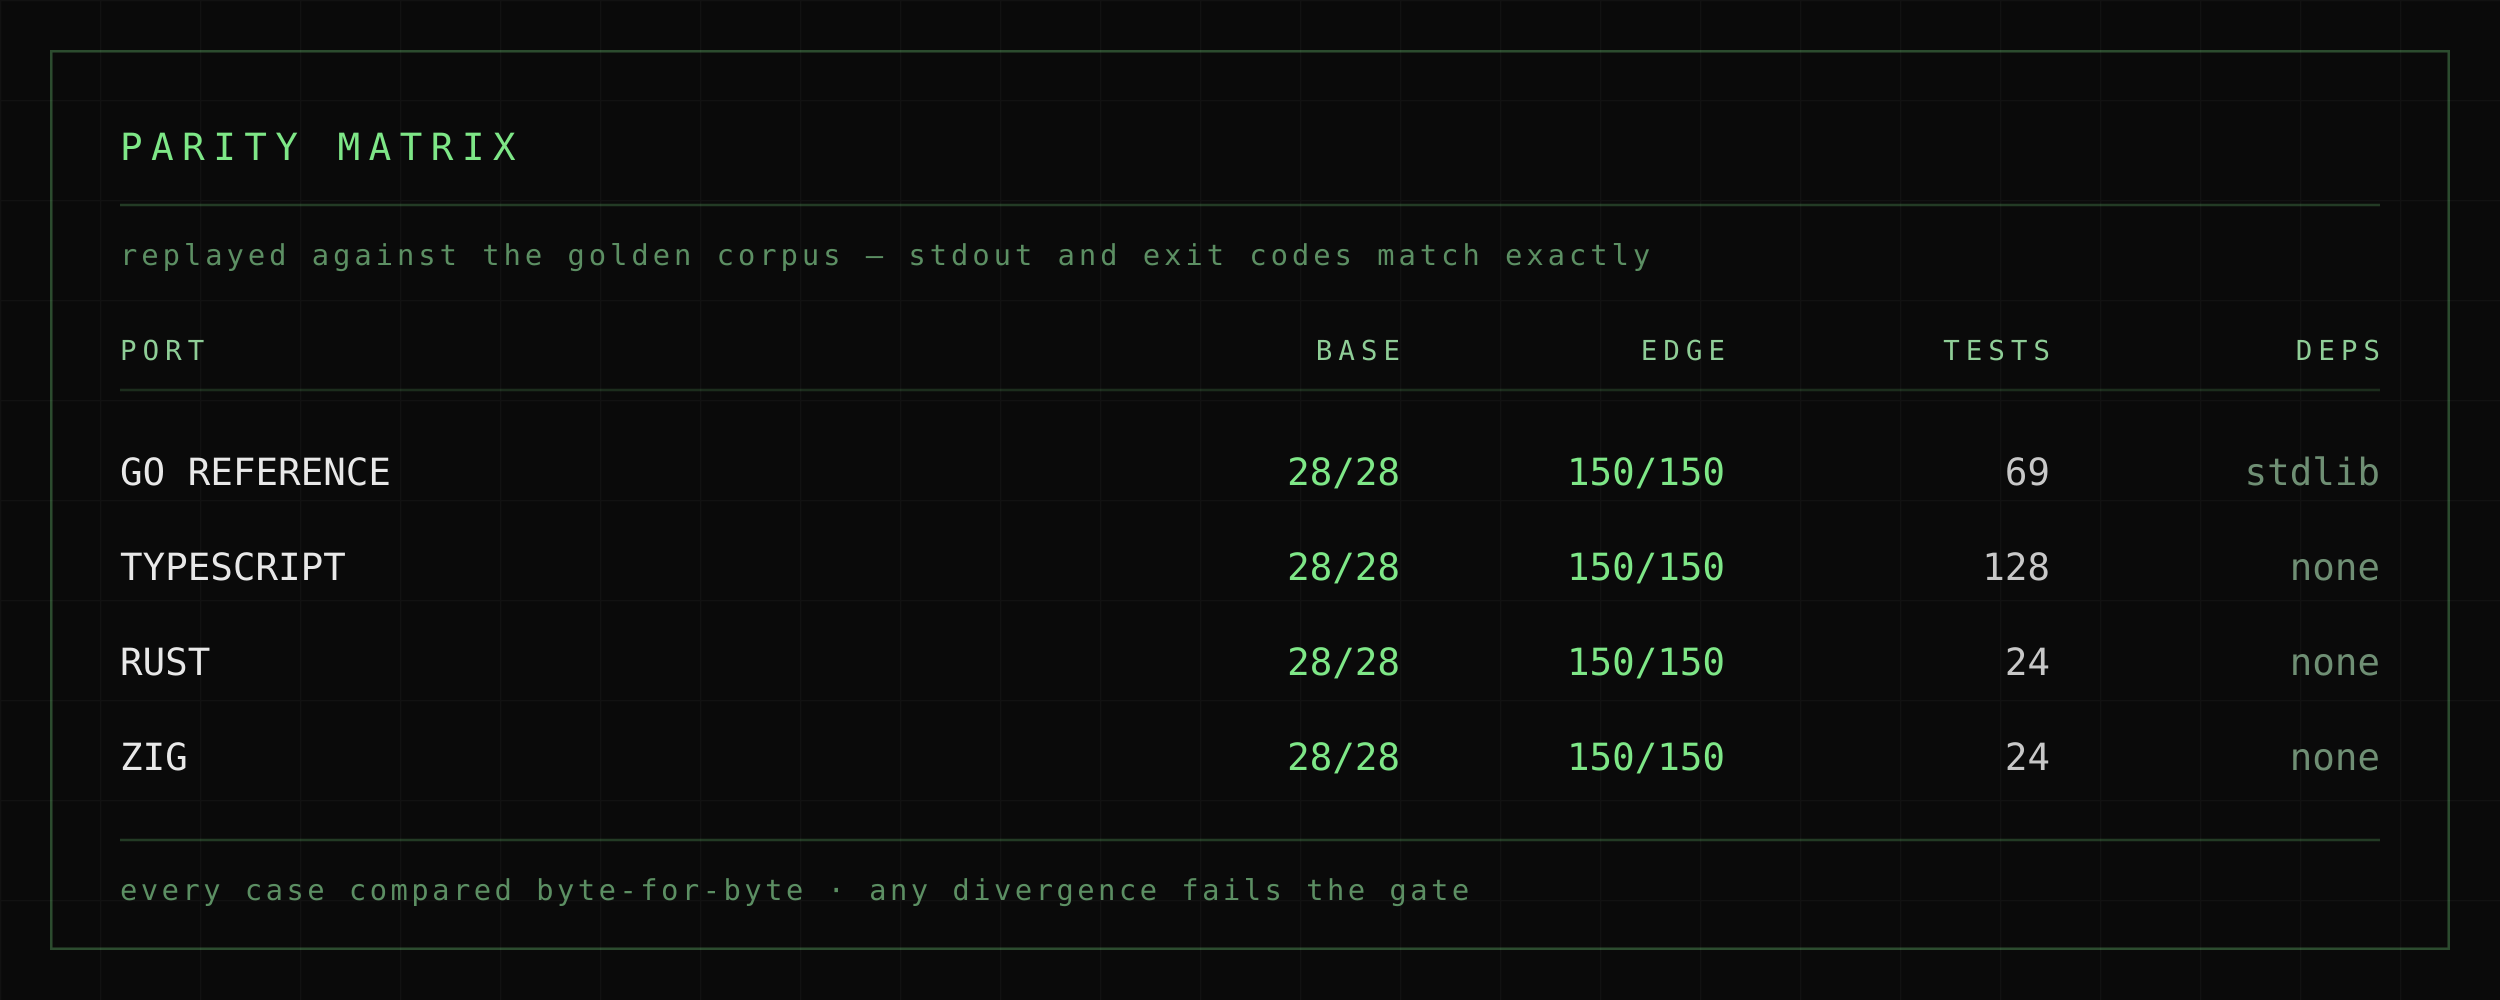
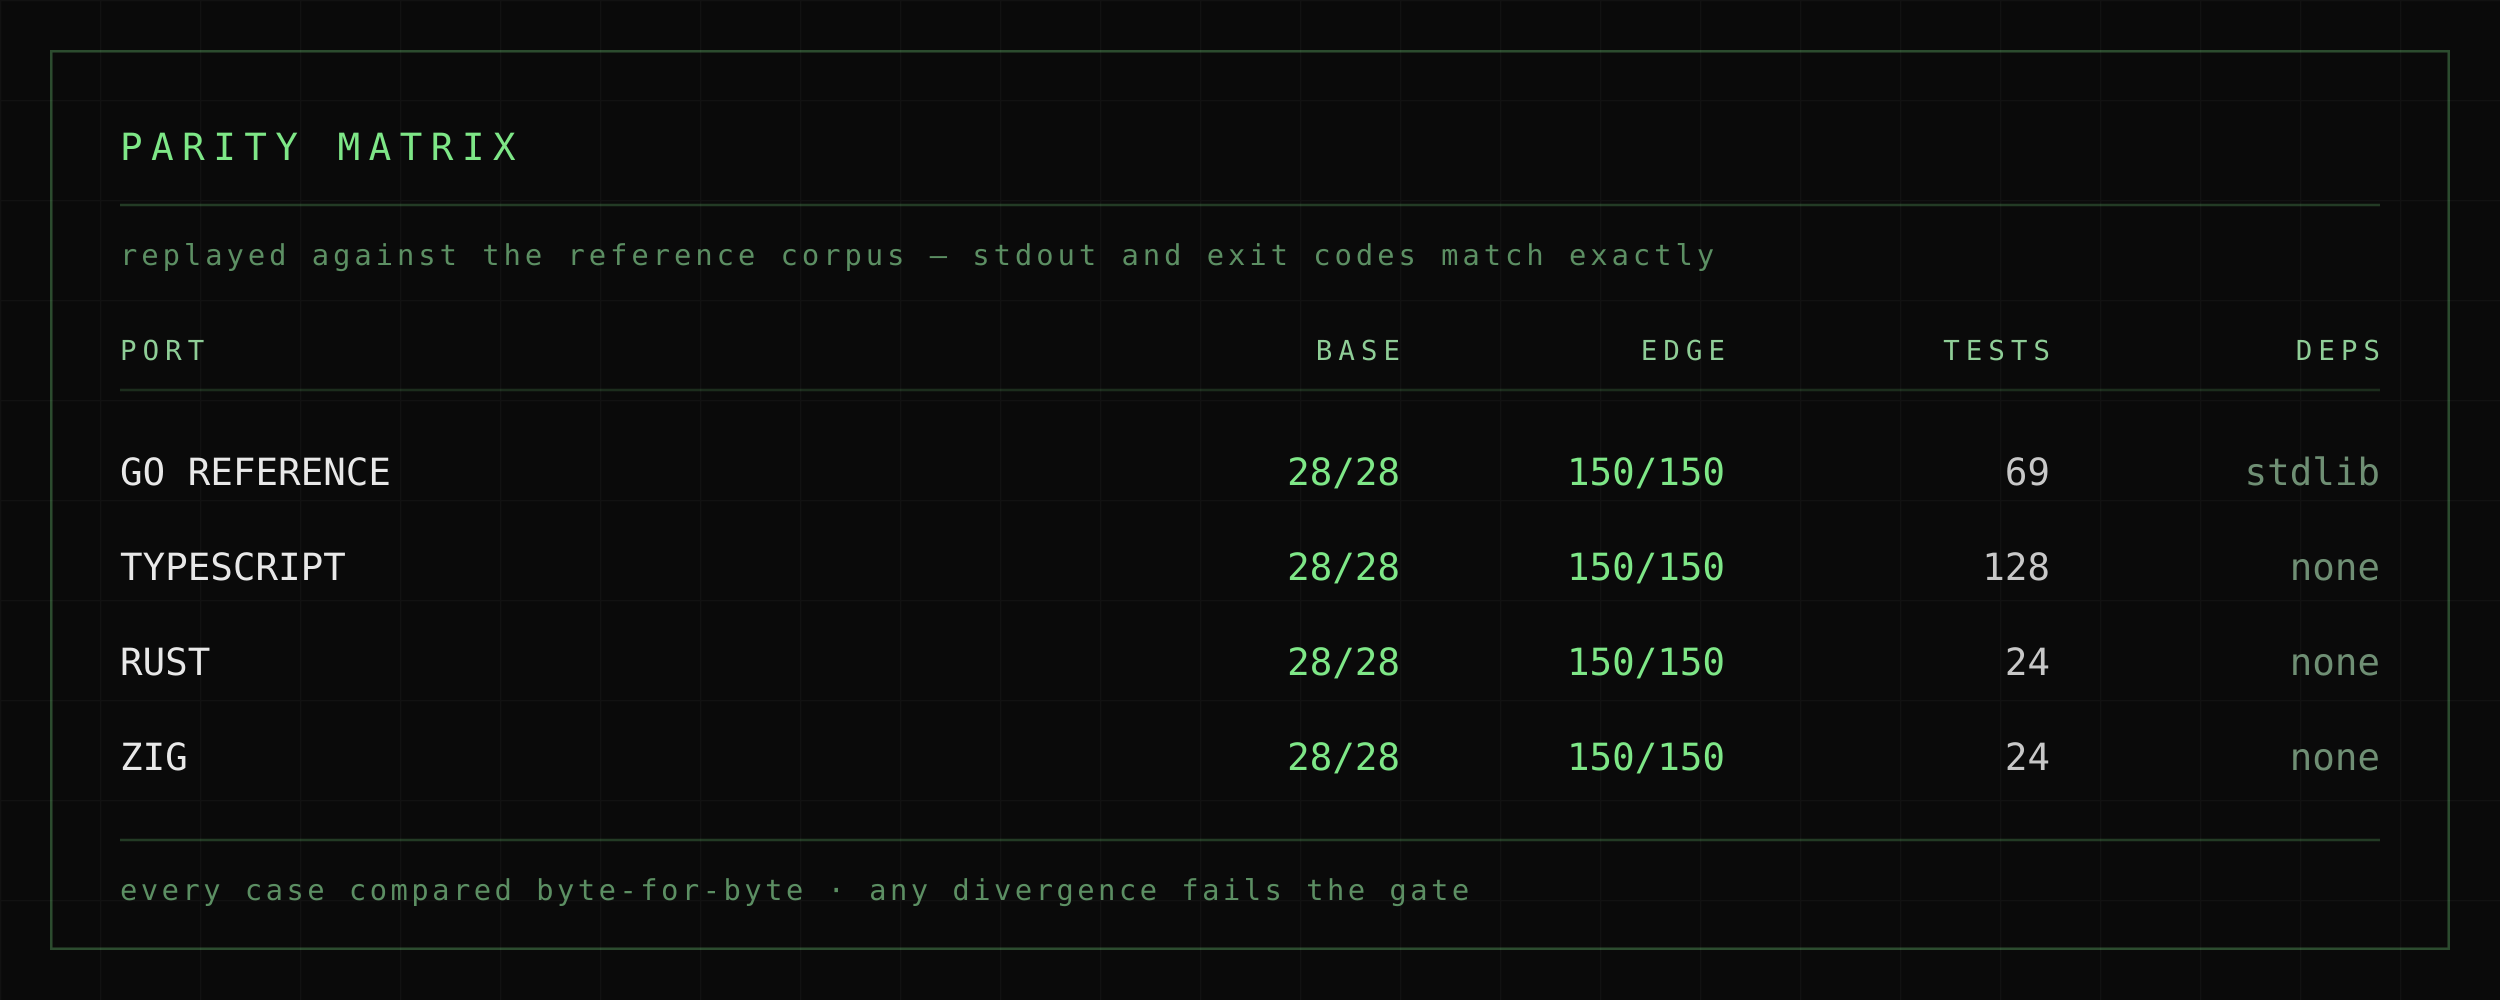
<svg xmlns="http://www.w3.org/2000/svg" viewBox="0 0 1000 400" width="1000" height="400" role="img" aria-label="OwnScout parity matrix: every port replays 28 base and 150 edge cases byte-for-byte">
  <defs>
    <pattern id="grid" width="40" height="40" patternUnits="userSpaceOnUse">
      <path d="M40 0H0V40" fill="none" stroke="#ffffff" stroke-opacity="0.035" stroke-width="1" />
    </pattern>
  </defs>
  <rect width="1000" height="400" fill="#0a0a0a" />
  <rect width="1000" height="400" fill="url(#grid)" />
  <rect x="20.5" y="20.5" width="959" height="359" fill="none" stroke="#7ee787" stroke-opacity="0.3" />
  <text x="48" y="64" font-family="ui-monospace, SFMono-Regular, Menlo, Consolas, monospace" font-size="15" fill="#7ee787" letter-spacing="3.4">PARITY MATRIX</text>
  <line x1="48" y1="82" x2="952" y2="82" stroke="#7ee787" stroke-opacity="0.22" stroke-width="1" />
-   <text x="48" y="106" font-family="ui-monospace, SFMono-Regular, Menlo, Consolas, monospace" font-size="11.5" fill="#5c8f63" letter-spacing="1.6">replayed against the golden corpus — stdout and exit codes match exactly</text>
+   <text x="48" y="106" font-family="ui-monospace, SFMono-Regular, Menlo, Consolas, monospace" font-size="11.5" fill="#5c8f63" letter-spacing="1.6">replayed against the reference corpus — stdout and exit codes match exactly</text>
  <g font-family="ui-monospace, SFMono-Regular, Menlo, Consolas, monospace" font-size="11" fill="#8fce97" letter-spacing="2.4">
    <text x="48" y="144">PORT</text>
    <text x="560" y="144" text-anchor="end">BASE</text>
    <text x="690" y="144" text-anchor="end">EDGE</text>
    <text x="820" y="144" text-anchor="end">TESTS</text>
    <text x="952" y="144" text-anchor="end">DEPS</text>
  </g>
  <line x1="48" y1="156" x2="952" y2="156" stroke="#7ee787" stroke-opacity="0.16" stroke-width="1" />
  <g font-family="ui-monospace, SFMono-Regular, Menlo, Consolas, monospace" font-size="15">
    <g>
      <text x="48" y="194" fill="#e8e8e8">GO REFERENCE</text>
      <text x="560" y="194" text-anchor="end" fill="#7ee787">28/28</text>
      <text x="690" y="194" text-anchor="end" fill="#7ee787">150/150</text>
      <text x="820" y="194" text-anchor="end" fill="#c8c8c8">69</text>
      <text x="952" y="194" text-anchor="end" fill="#6f8f74">stdlib</text>
    </g>
    <g>
      <text x="48" y="232" fill="#e8e8e8">TYPESCRIPT</text>
      <text x="560" y="232" text-anchor="end" fill="#7ee787">28/28</text>
      <text x="690" y="232" text-anchor="end" fill="#7ee787">150/150</text>
      <text x="820" y="232" text-anchor="end" fill="#c8c8c8">128</text>
      <text x="952" y="232" text-anchor="end" fill="#6f8f74">none</text>
    </g>
    <g>
      <text x="48" y="270" fill="#e8e8e8">RUST</text>
      <text x="560" y="270" text-anchor="end" fill="#7ee787">28/28</text>
      <text x="690" y="270" text-anchor="end" fill="#7ee787">150/150</text>
      <text x="820" y="270" text-anchor="end" fill="#c8c8c8">24</text>
      <text x="952" y="270" text-anchor="end" fill="#6f8f74">none</text>
    </g>
    <g>
      <text x="48" y="308" fill="#e8e8e8">ZIG</text>
      <text x="560" y="308" text-anchor="end" fill="#7ee787">28/28</text>
      <text x="690" y="308" text-anchor="end" fill="#7ee787">150/150</text>
      <text x="820" y="308" text-anchor="end" fill="#c8c8c8">24</text>
      <text x="952" y="308" text-anchor="end" fill="#6f8f74">none</text>
    </g>
  </g>
  <line x1="48" y1="336" x2="952" y2="336" stroke="#7ee787" stroke-opacity="0.22" stroke-width="1" />
  <text x="48" y="360" font-family="ui-monospace, SFMono-Regular, Menlo, Consolas, monospace" font-size="11.5" fill="#5c8f63" letter-spacing="1.4">every case compared byte-for-byte · any divergence fails the gate</text>
</svg>
